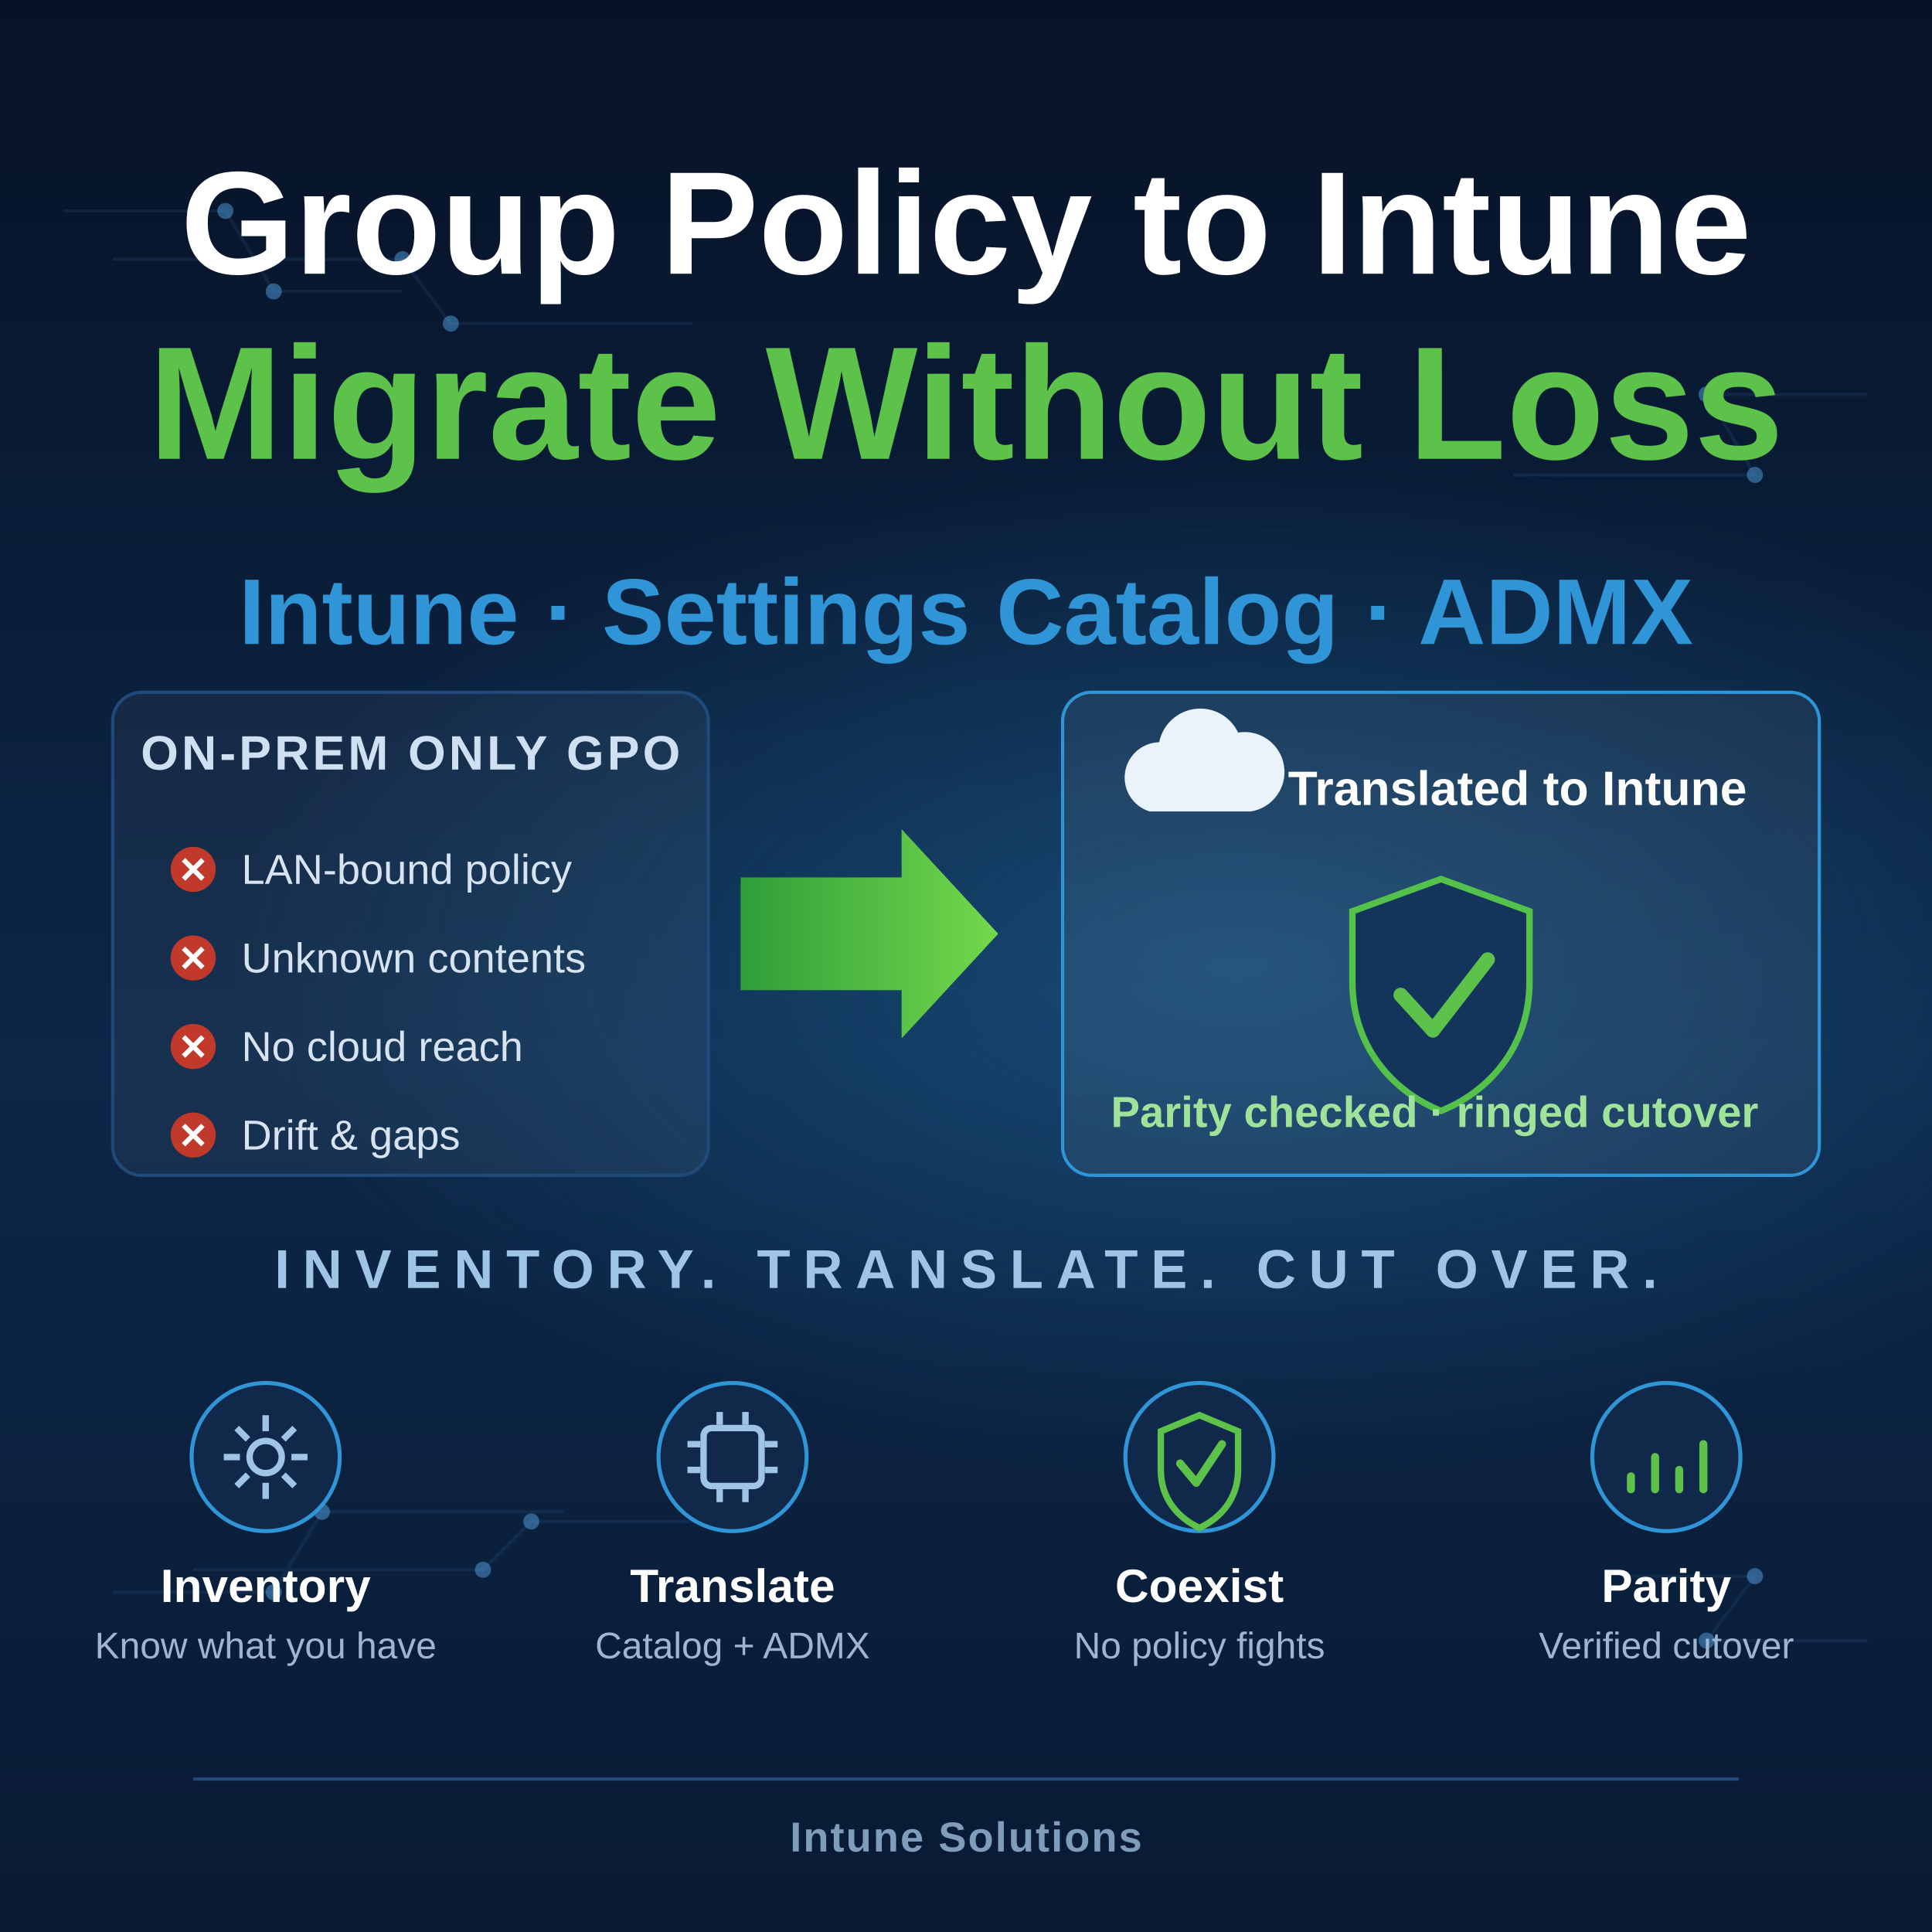
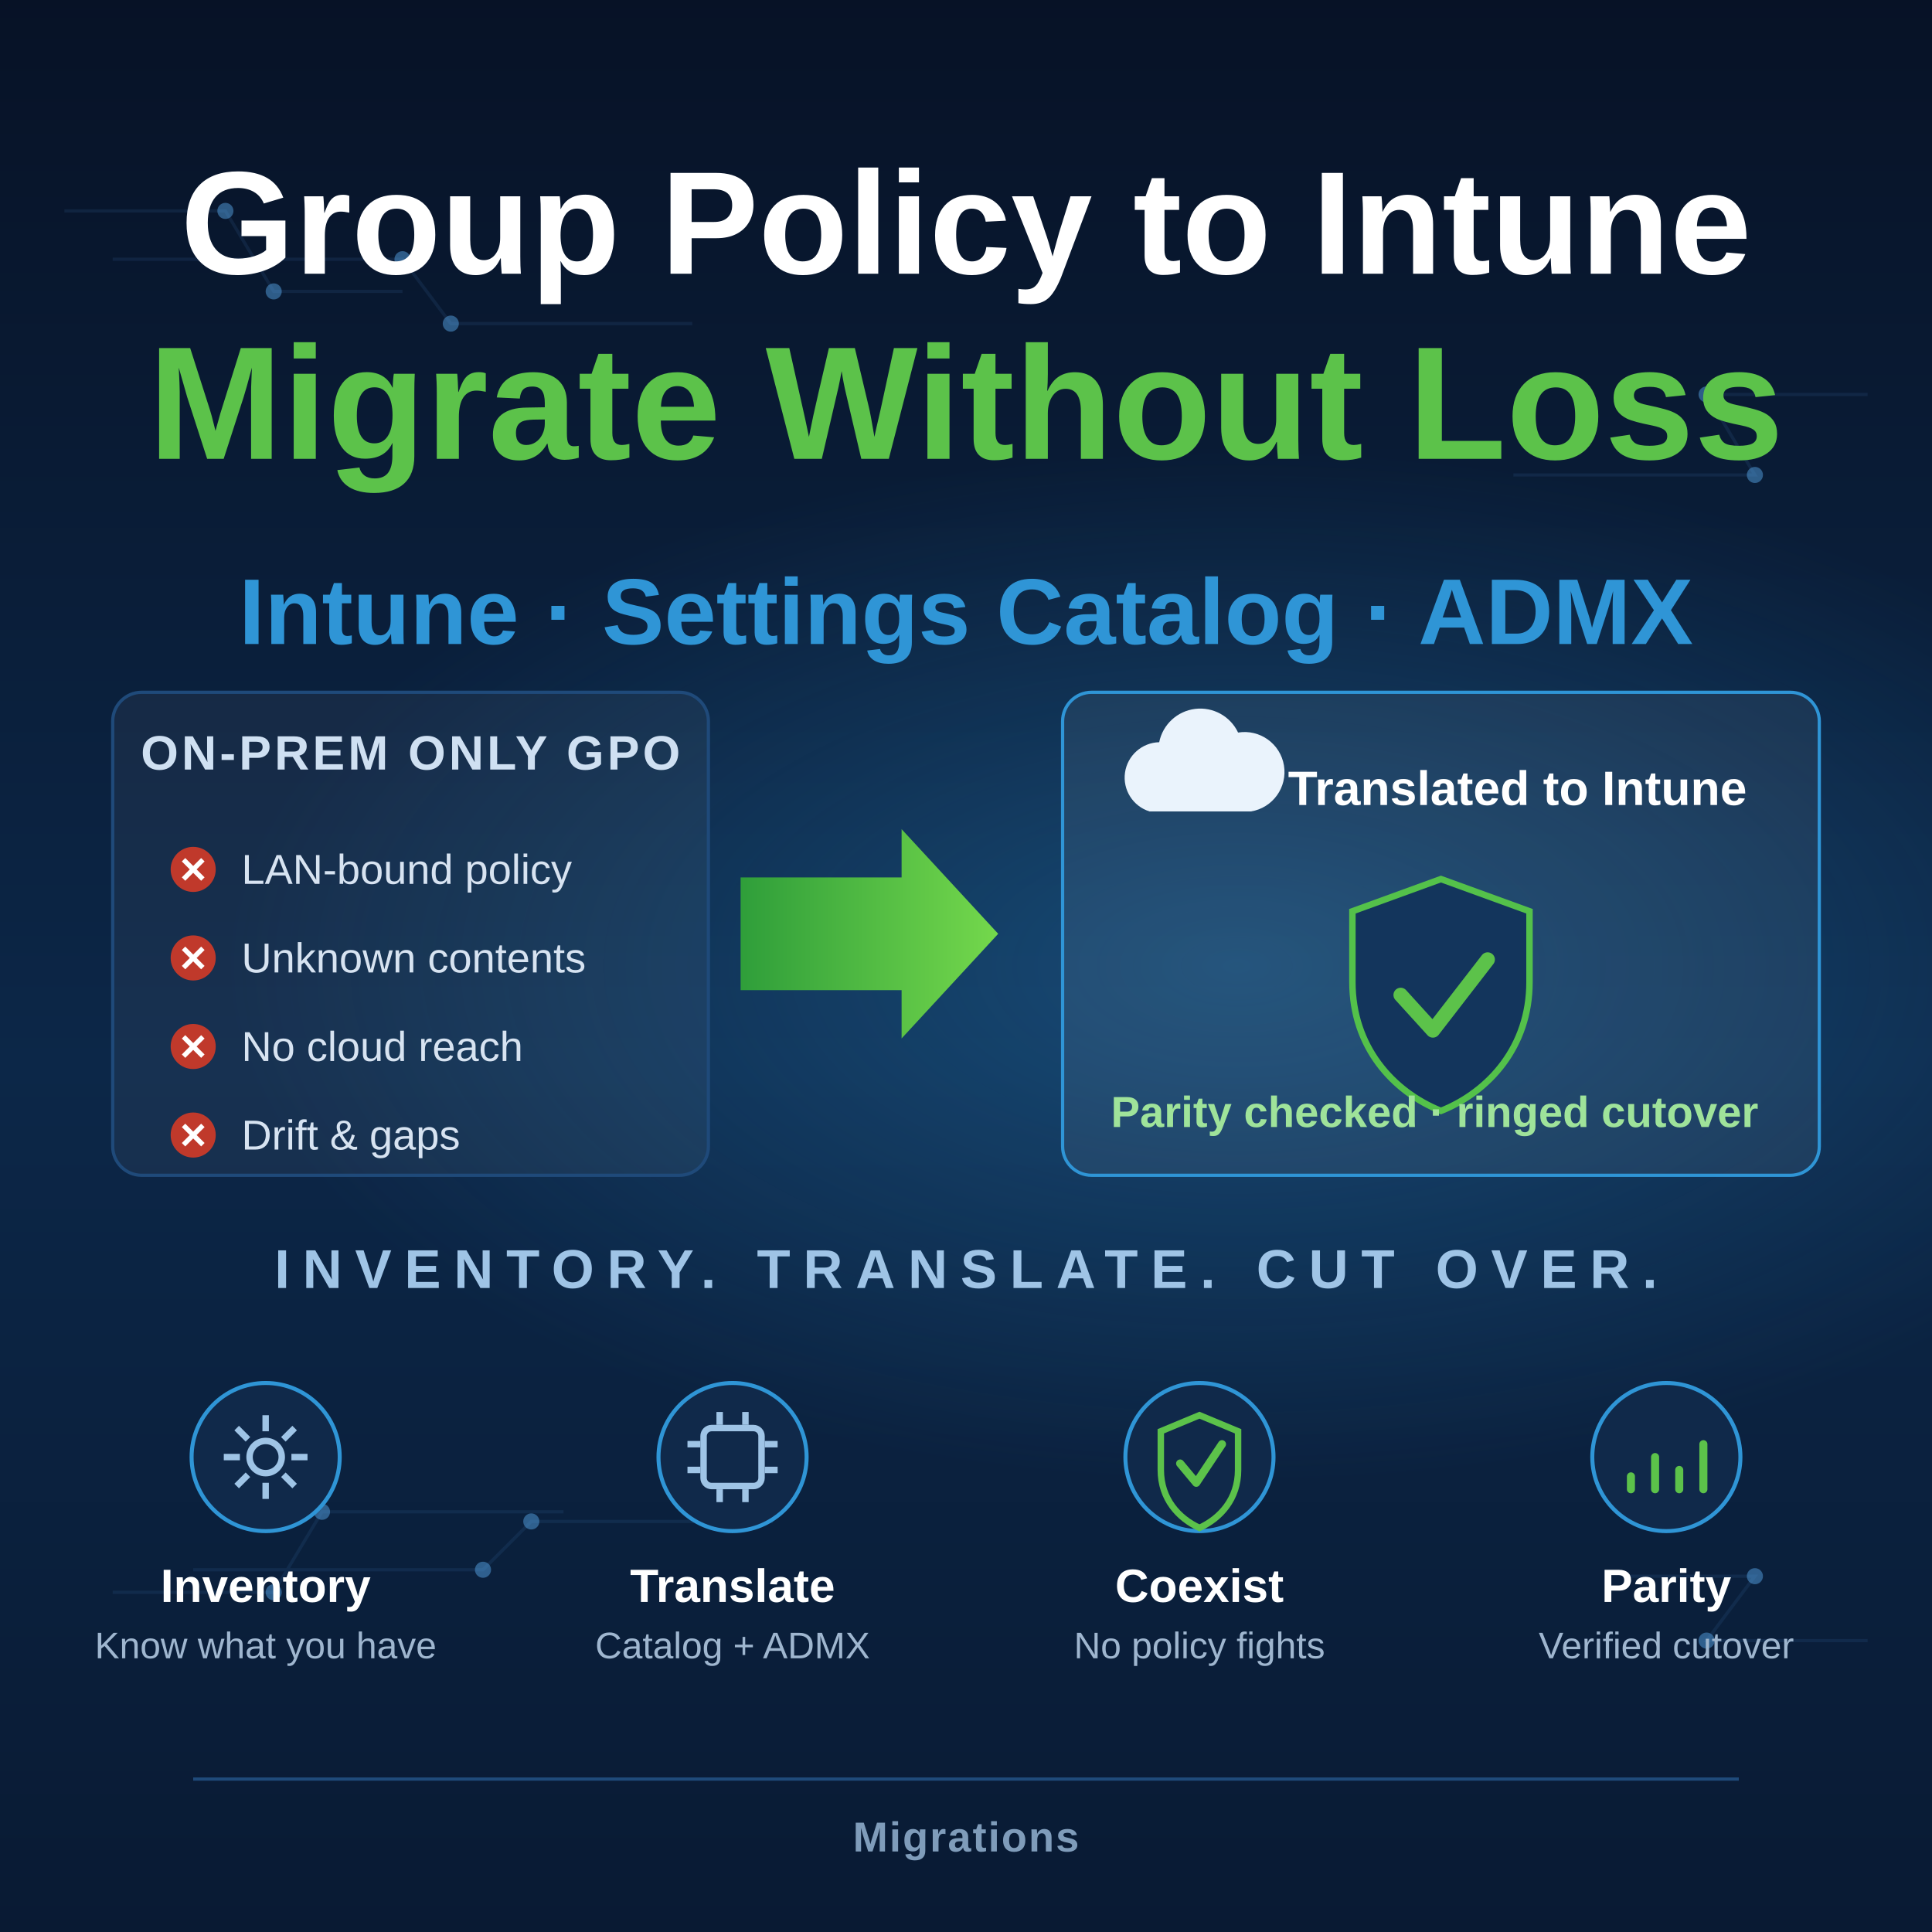
<svg xmlns="http://www.w3.org/2000/svg" viewBox="0 0 1200 1200" role="img" aria-labelledby="t d">
  <defs>
    <linearGradient id="bg" x1="0" y1="0" x2="0" y2="1">
      <stop offset="0" stop-color="#071226" />
      <stop offset="0.55" stop-color="#0c2748" />
      <stop offset="1" stop-color="#091a33" />
    </linearGradient>
    <linearGradient id="arrow" x1="0" y1="0" x2="1" y2="0">
      <stop offset="0" stop-color="#2f9e3a" />
      <stop offset="1" stop-color="#74d84c" />
    </linearGradient>
    <radialGradient id="glow" cx="0.5" cy="0.5" r="0.5">
      <stop offset="0" stop-color="#2f95d6" stop-opacity="0.33" />
      <stop offset="1" stop-color="#2f95d6" stop-opacity="0" />
    </radialGradient>
  </defs>
  <rect width="1200" height="1200" fill="url(#bg)" />
  <ellipse cx="770" cy="600" rx="640" ry="320" fill="url(#glow)" />
  <g stroke="#3a6ea5" stroke-width="2" opacity="0.16" fill="none">
    <path d="M40 131 H140 L170 181 H250" />
    <path d="M120 975 H300 L330 945 H480" />
    <path d="M70 989 H170 L200 939 H350" />
    <path d="M70 161 H250 L280 201 H430" />
    <path d="M1160 1019 H1060 L1090 979 H1010" />
    <path d="M1160 245 H1060 L1090 295 H940" />
  </g>
  <g fill="#54a0e0" opacity="0.5">
    <circle cx="140" cy="131" r="5" />
    <circle cx="170" cy="181" r="5" />
    <circle cx="300" cy="975" r="5" />
    <circle cx="330" cy="945" r="5" />
    <circle cx="170" cy="989" r="5" />
    <circle cx="200" cy="939" r="5" />
    <circle cx="250" cy="161" r="5" />
    <circle cx="280" cy="201" r="5" />
    <circle cx="1060" cy="1019" r="5" />
    <circle cx="1090" cy="979" r="5" />
    <circle cx="1060" cy="245" r="5" />
    <circle cx="1090" cy="295" r="5" />
  </g>
  <g text-anchor="middle" font-family="Segoe UI, Arial, sans-serif" font-weight="800">
    <text x="600" y="170" font-size="91" fill="#ffffff" font-weight="800">Group Policy to Intune</text>
    <text x="600" y="285" font-size="100" fill="#5cc24a" font-weight="800">Migrate Without Loss</text>
    <text x="600" y="400" font-size="58" fill="#2f95d6" font-weight="700">Intune · Settings Catalog · ADMX</text>
  </g>
  <g font-family="Segoe UI, Arial, sans-serif">
    <rect x="70" y="430" width="370" height="300" rx="18" fill="#ffffff" opacity="0.05" />
    <rect x="70" y="430" width="370" height="300" rx="18" fill="none" stroke="#1f4a7a" stroke-width="2" />
    <text x="255" y="478" text-anchor="middle" font-size="30" font-weight="700" fill="#cfe0f2" letter-spacing="2">ON-PREM ONLY GPO</text>
    <g font-size="26" fill="#d7e3f1">
      <g>
        <circle cx="120" cy="540" r="14" fill="#c0392b" />
        <path d="M114 534 l12 12 M126 534 l-12 12" stroke="#fff" stroke-width="3" />
        <text x="150" y="549">LAN-bound policy</text>
      </g>
      <g>
        <circle cx="120" cy="595" r="14" fill="#c0392b" />
        <path d="M114 589 l12 12 M126 589 l-12 12" stroke="#fff" stroke-width="3" />
        <text x="150" y="604">Unknown contents</text>
      </g>
      <g>
        <circle cx="120" cy="650" r="14" fill="#c0392b" />
        <path d="M114 644 l12 12 M126 644 l-12 12" stroke="#fff" stroke-width="3" />
        <text x="150" y="659">No cloud reach</text>
      </g>
      <g>
        <circle cx="120" cy="705" r="14" fill="#c0392b" />
        <path d="M114 699 l12 12 M126 699 l-12 12" stroke="#fff" stroke-width="3" />
        <text x="150" y="714">Drift &amp; gaps</text>
      </g>
    </g>
  </g>
  <polygon points="460,545 560,545 560,515 620,580 560,645 560,615 460,615" fill="url(#arrow)" />
  <g font-family="Segoe UI, Arial, sans-serif">
    <rect x="660" y="430" width="470" height="300" rx="18" fill="#ffffff" opacity="0.06" />
    <rect x="660" y="430" width="470" height="300" rx="18" fill="none" stroke="#2f95d6" stroke-width="2" />
    <g transform="translate(700,470)">
      <path d="M14 34 a22 22 0 0 1 6 -43 a26 26 0 0 1 49 -6 a20 20 0 0 1 8 49 z" fill="#eaf3fc" />
    </g>
    <text x="800" y="500" font-size="30" font-weight="700" fill="#ffffff">Translated to Intune</text>
    <g transform="translate(820,540)">
      <path d="M75 6 L130 26 V70 C130 110 105 138 75 150 C45 138 20 110 20 70 V26 Z" fill="#13355c" stroke="#54c14a" stroke-width="4" />
      <path d="M50 78 L70 100 L104 56" fill="none" stroke="#5cc24a" stroke-width="9" stroke-linecap="round" stroke-linejoin="round" />
    </g>
    <text x="690" y="700" font-size="27" font-weight="700" fill="#9fe39a">Parity checked · ringed cutover</text>
  </g>
  <text x="600" y="800" text-anchor="middle" font-family="Segoe UI, Arial, sans-serif" font-size="34" font-weight="800" fill="#9fc4e6" letter-spacing="8">INVENTORY.  TRANSLATE.  CUT OVER.</text>
  <g font-family="Segoe UI, Arial, sans-serif" text-anchor="middle">
    <g transform="translate(165,905)">
      <circle r="46" fill="#10294a" stroke="#2f95d6" stroke-width="2.5" />
      <circle r="10" fill="none" stroke="#9fc4e6" stroke-width="4" />
      <g stroke="#9fc4e6" stroke-width="4">
        <path d="M0 -26 v10 M0 26 v-10 M-26 0 h10 M26 0 h-10 M-18 -18 l7 7 M18 18 l-7 -7 M18 -18 l-7 7 M-18 18 l7 -7" />
      </g>
    </g>
    <g transform="translate(455,905)">
      <circle r="46" fill="#10294a" stroke="#2f95d6" stroke-width="2.5" />
      <rect x="-18" y="-18" width="36" height="36" rx="5" fill="none" stroke="#9fc4e6" stroke-width="4" />
      <g stroke="#9fc4e6" stroke-width="4">
        <path d="M-8 -28 v8 M8 -28 v8 M-8 28 v-8 M8 28 v-8 M-28 -8 h8 M-28 8 h8 M28 -8 h-8 M28 8 h-8" />
      </g>
    </g>
    <g transform="translate(745,905)">
      <circle r="46" fill="#10294a" stroke="#2f95d6" stroke-width="2.5" />
      <path d="M0 -26 L24 -16 V8 C24 26 13 38 0 44 C-13 38 -24 26 -24 8 V-16 Z" fill="none" stroke="#5cc24a" stroke-width="4" />
      <path d="M-12 4 L-2 16 L14 -8" fill="none" stroke="#5cc24a" stroke-width="5" stroke-linecap="round" stroke-linejoin="round" />
    </g>
    <g transform="translate(1035,905)">
      <circle r="46" fill="#10294a" stroke="#2f95d6" stroke-width="2.5" />
      <g stroke="#5cc24a" stroke-width="5" stroke-linecap="round">
        <path d="M-22 20 v-8 M-7 20 v-20 M8 20 v-12 M23 20 v-28" />
      </g>
    </g>
    <g font-size="29" font-weight="700" fill="#ffffff">
      <text x="165" y="995">Inventory</text>
      <text x="455" y="995">Translate</text>
      <text x="745" y="995">Coexist</text>
      <text x="1035" y="995">Parity</text>
    </g>
    <g font-size="23" fill="#9fb6cf">
      <text x="165" y="1030">Know what you have</text>
      <text x="455" y="1030">Catalog + ADMX</text>
      <text x="745" y="1030">No policy fights</text>
      <text x="1035" y="1030">Verified cutover</text>
    </g>
  </g>
  <line x1="120" y1="1105" x2="1080" y2="1105" stroke="#1f4a7a" stroke-width="2" />
-   <text x="600" y="1150" text-anchor="middle" font-family="Segoe UI, Arial, sans-serif" font-size="26" font-weight="700" fill="#7f9cba" letter-spacing="1">Intune Solutions</text>
+   <text x="600" y="1150" text-anchor="middle" font-family="Segoe UI, Arial, sans-serif" font-size="26" font-weight="700" fill="#7f9cba" letter-spacing="1">Migrations</text>
</svg>
